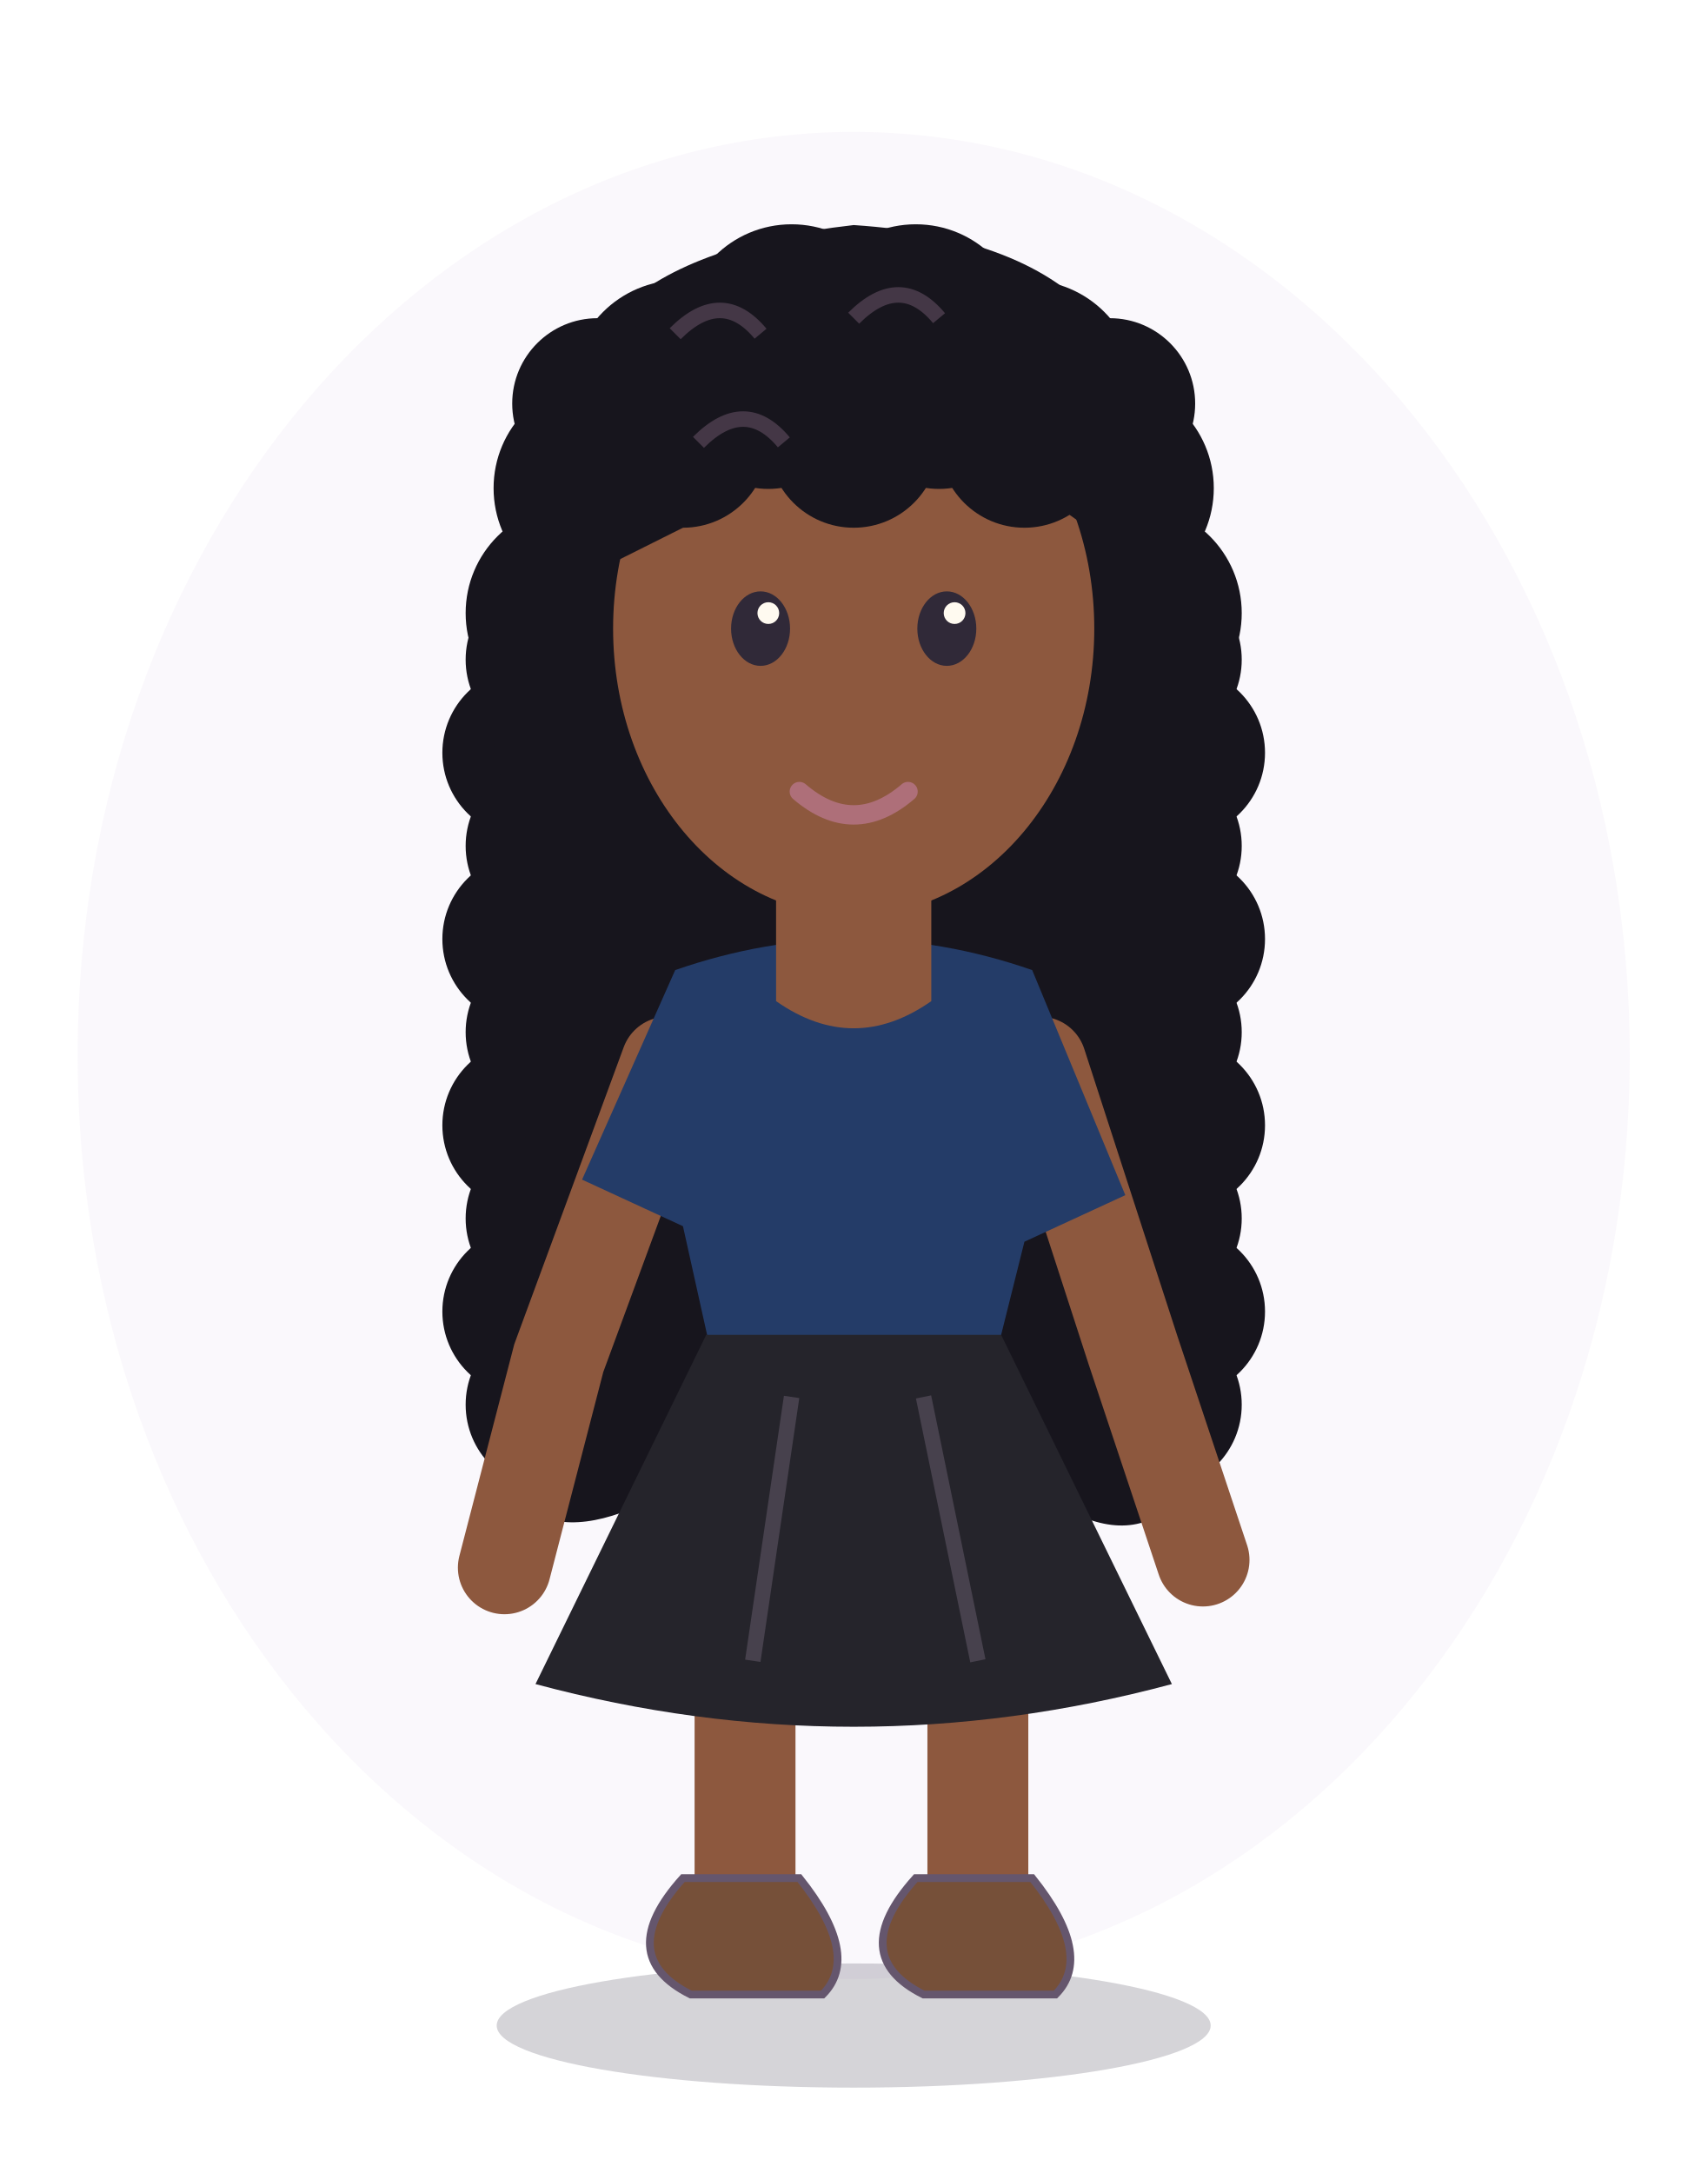
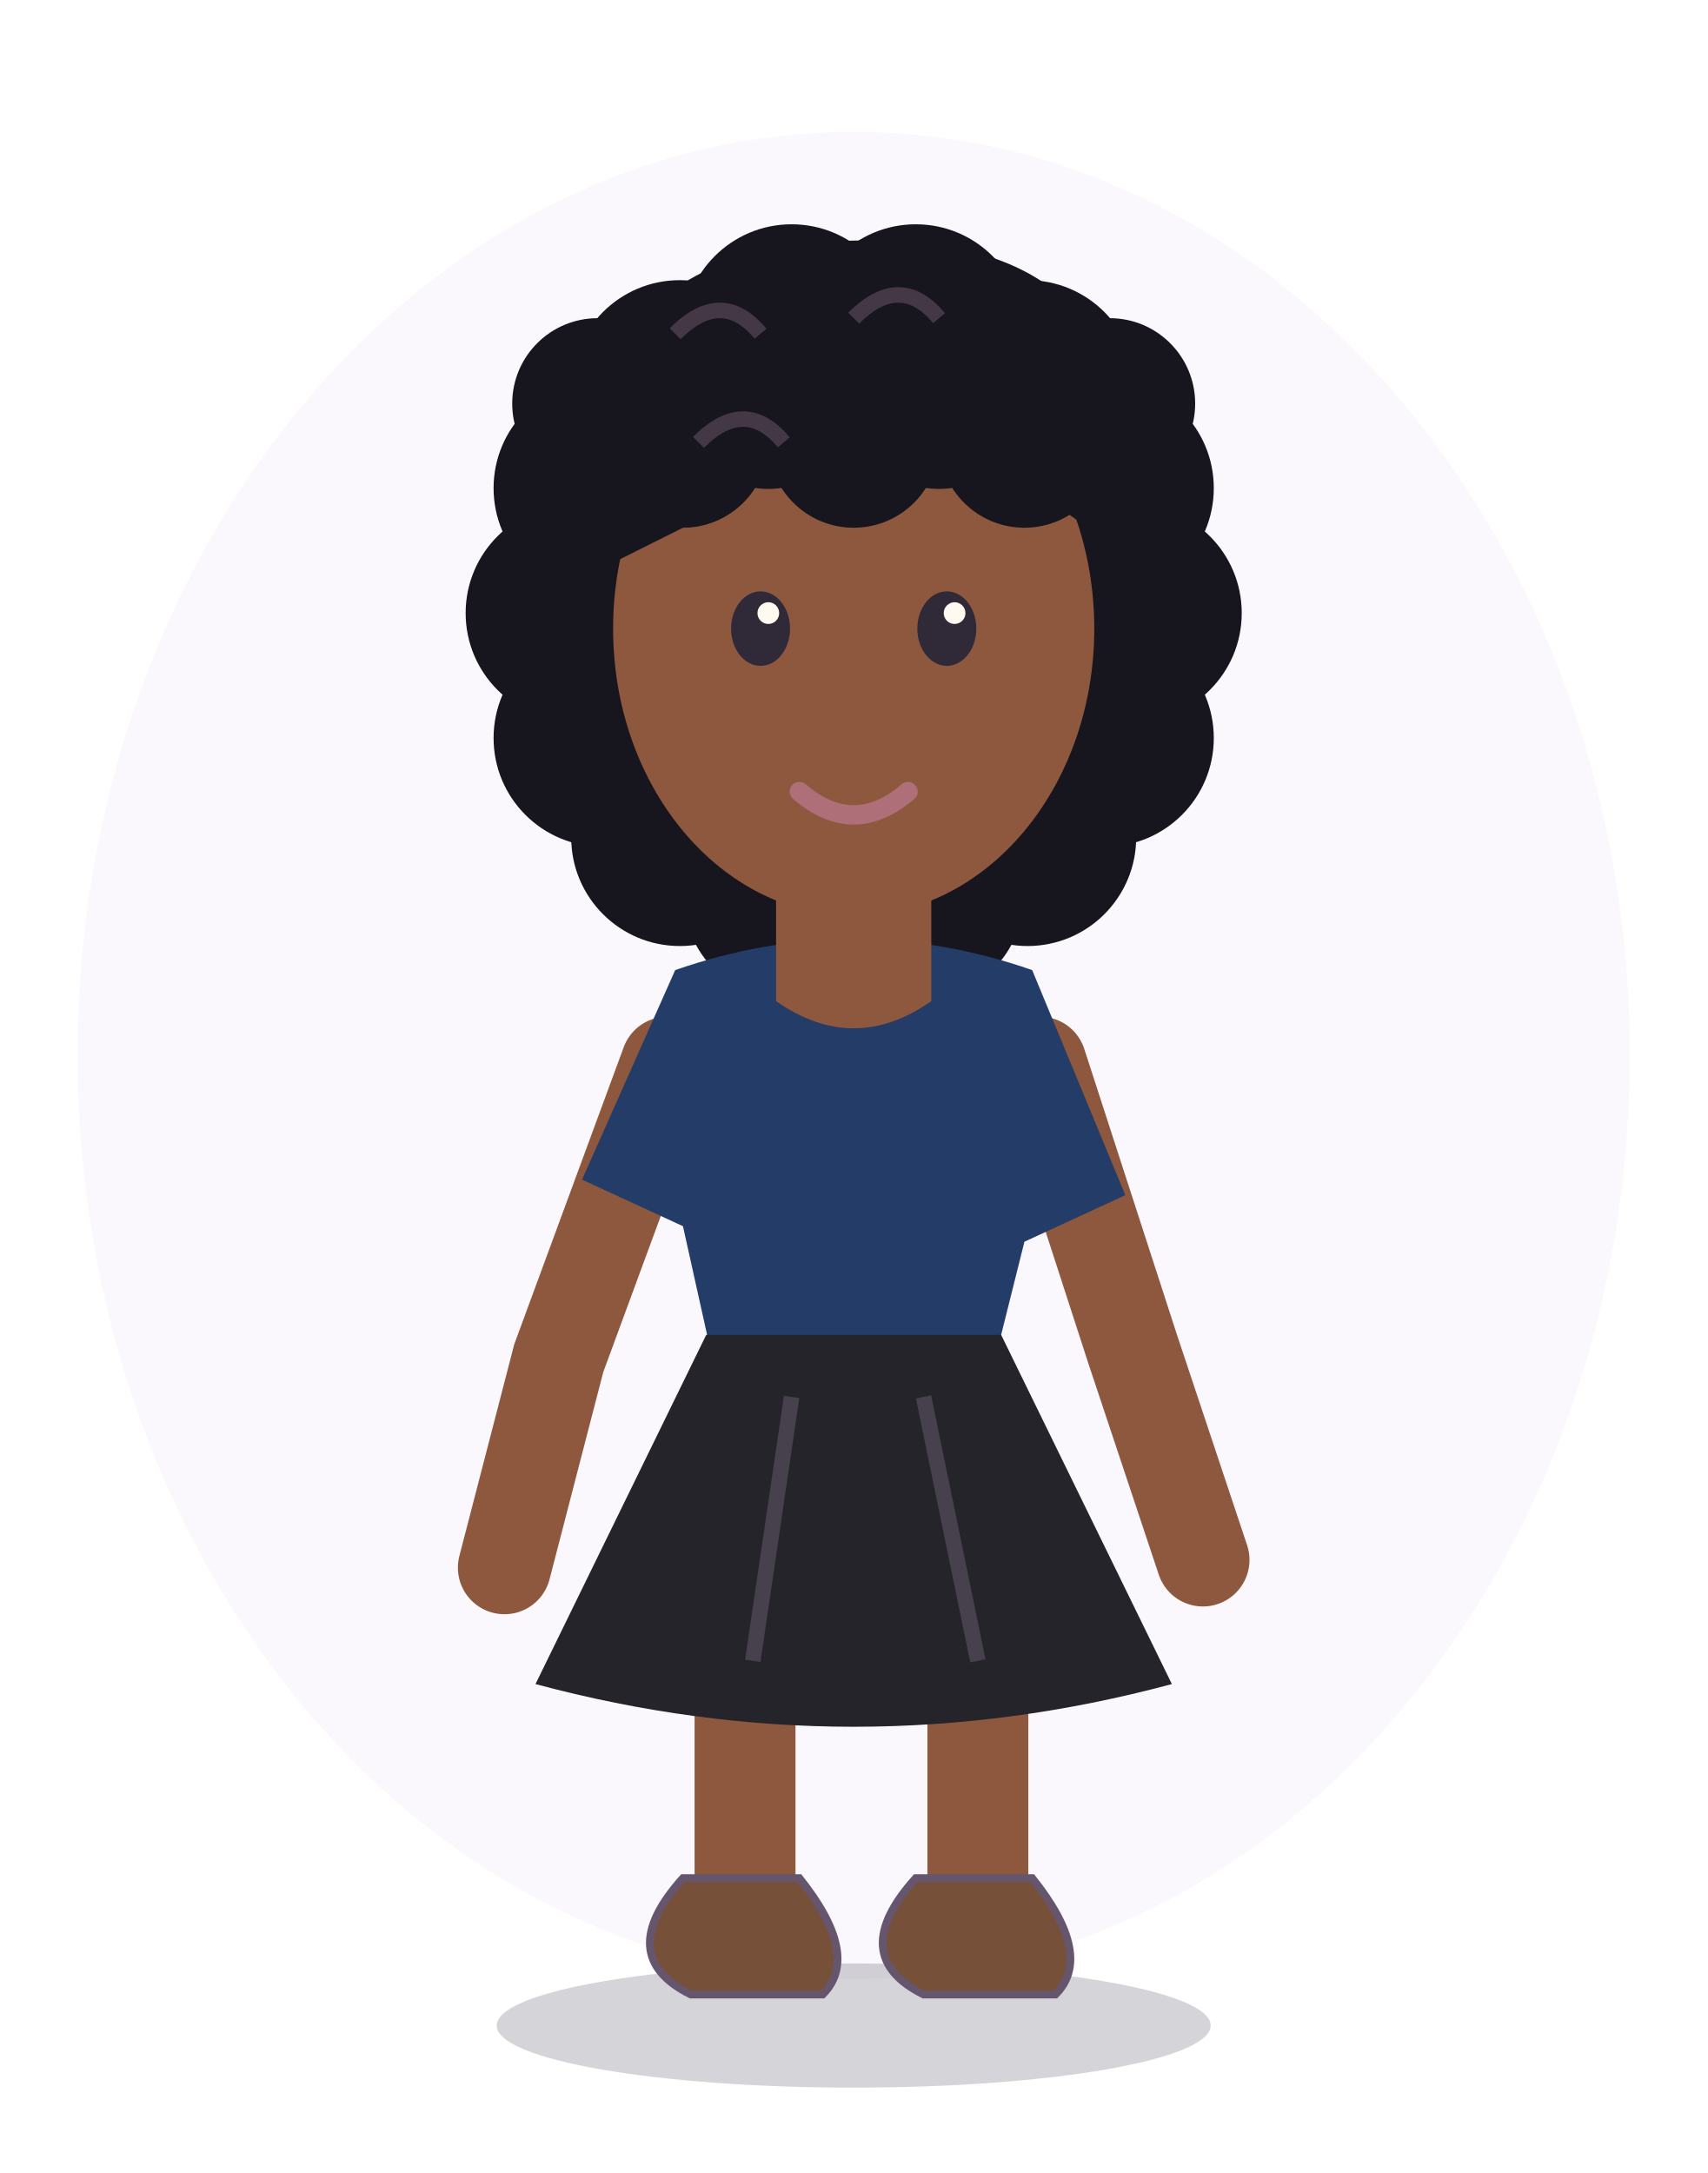
<svg xmlns="http://www.w3.org/2000/svg" width="220" height="280" viewBox="0 0 220 280">
  <ellipse cx="110" cy="136" rx="100" ry="119" fill="#d7c3e4" opacity=".12" />
  <ellipse cx="110" cy="261" rx="46" ry="8" fill="#171329" opacity=".18" />
-   <path d="M75 65Q66 34 110 29 155 32 146 72L158 180Q151 207 131 190L88 191Q65 205 62 181Z" fill="#17151d" />
-   <circle cx="71" cy="85" r="11" fill="#17151d" />
-   <circle cx="68" cy="97" r="11" fill="#17151d" />
-   <circle cx="71" cy="109" r="11" fill="#17151d" />
-   <circle cx="68" cy="121" r="11" fill="#17151d" />
-   <circle cx="71" cy="133" r="11" fill="#17151d" />
-   <circle cx="68" cy="145" r="11" fill="#17151d" />
-   <circle cx="71" cy="157" r="11" fill="#17151d" />
-   <circle cx="68" cy="169" r="11" fill="#17151d" />
-   <circle cx="71" cy="181" r="11" fill="#17151d" />
-   <circle cx="149" cy="85" r="11" fill="#17151d" />
-   <circle cx="152" cy="97" r="11" fill="#17151d" />
-   <circle cx="149" cy="109" r="11" fill="#17151d" />
-   <circle cx="152" cy="121" r="11" fill="#17151d" />
-   <circle cx="149" cy="133" r="11" fill="#17151d" />
-   <circle cx="152" cy="145" r="11" fill="#17151d" />
-   <circle cx="149" cy="157" r="11" fill="#17151d" />
-   <circle cx="152" cy="169" r="11" fill="#17151d" />
-   <circle cx="149" cy="181" r="11" fill="#17151d" />
  <circle cx="146.0" cy="79.0" r="14" fill="#17151d" />
  <circle cx="142.4" cy="95.1" r="14" fill="#17151d" />
  <circle cx="132.4" cy="107.9" r="14" fill="#17151d" />
  <circle cx="118.0" cy="115.1" r="14" fill="#17151d" />
  <circle cx="102.0" cy="115.1" r="14" fill="#17151d" />
  <circle cx="87.6" cy="107.9" r="14" fill="#17151d" />
  <circle cx="77.6" cy="95.1" r="14" fill="#17151d" />
  <circle cx="74.0" cy="79.0" r="14" fill="#17151d" />
  <circle cx="77.6" cy="62.9" r="14" fill="#17151d" />
  <circle cx="87.6" cy="50.1" r="14" fill="#17151d" />
  <circle cx="102.0" cy="42.9" r="14" fill="#17151d" />
  <circle cx="118.0" cy="42.9" r="14" fill="#17151d" />
  <circle cx="132.4" cy="50.1" r="14" fill="#17151d" />
  <circle cx="142.4" cy="62.9" r="14" fill="#17151d" />
  <path d="M96 209 L96 244" stroke="#8d583e" stroke-width="13" />
  <path d="M88 242 Q79 252 89 257 L106 257 Q111 252 103 242Z" fill="#765039" stroke="#65566d" stroke-width="1" />
  <path d="M126 209 L126 244" stroke="#8d583e" stroke-width="13" />
  <path d="M118 242 Q109 252 119 257 L136 257 Q141 252 133 242Z" fill="#765039" stroke="#65566d" stroke-width="1" />
  <path d="M86 137 72 175 65 202 M134 137 146 174 155 201" fill="none" stroke="#8d583e" stroke-width="12" stroke-linecap="round" />
  <path d="M87 125 Q110 117 133 125 L145 154 132 160 128 176 92 176 88 158 75 152Z" fill="#243c68" />
  <path d="M91 172 129 172 151 217Q110 228 69 217Z" fill="#25242b" />
  <path d="M102 180 97 214 M119 180 126 214" stroke="#47414d" stroke-width="2" />
  <path d="M100 111v18q10 7 20 0v-18" fill="#8d583e" />
  <ellipse cx="110" cy="81" rx="31" ry="37" fill="#8d583e" />
  <path d="M78 73Q70 32 110 31 151 30 143 70L126 58 115 62 100 57 88 68Z" fill="#17151d" />
  <circle cx="77" cy="52" r="11" fill="#17151d" />
  <circle cx="88" cy="57" r="11" fill="#17151d" />
  <circle cx="99" cy="52" r="11" fill="#17151d" />
  <circle cx="110" cy="57" r="11" fill="#17151d" />
  <circle cx="121" cy="52" r="11" fill="#17151d" />
  <circle cx="132" cy="57" r="11" fill="#17151d" />
  <circle cx="143" cy="52" r="11" fill="#17151d" />
  <path d="M87 43q6-6 11 0m12-2q6-6 11 0m-31 16q6-6 11 0" fill="none" stroke="#443746" stroke-width="2" />
  <ellipse cx="98" cy="81" rx="3.8" ry="4.8" fill="#302938" />
  <ellipse cx="122" cy="81" rx="3.8" ry="4.8" fill="#302938" />
  <circle cx="99" cy="79" r="1.4" fill="#fffaf0" />
  <circle cx="123" cy="79" r="1.4" fill="#fffaf0" />
  <path d="M103 102Q110 108 117 102" fill="none" stroke="#ae6f79" stroke-width="2.5" stroke-linecap="round" />
</svg>
